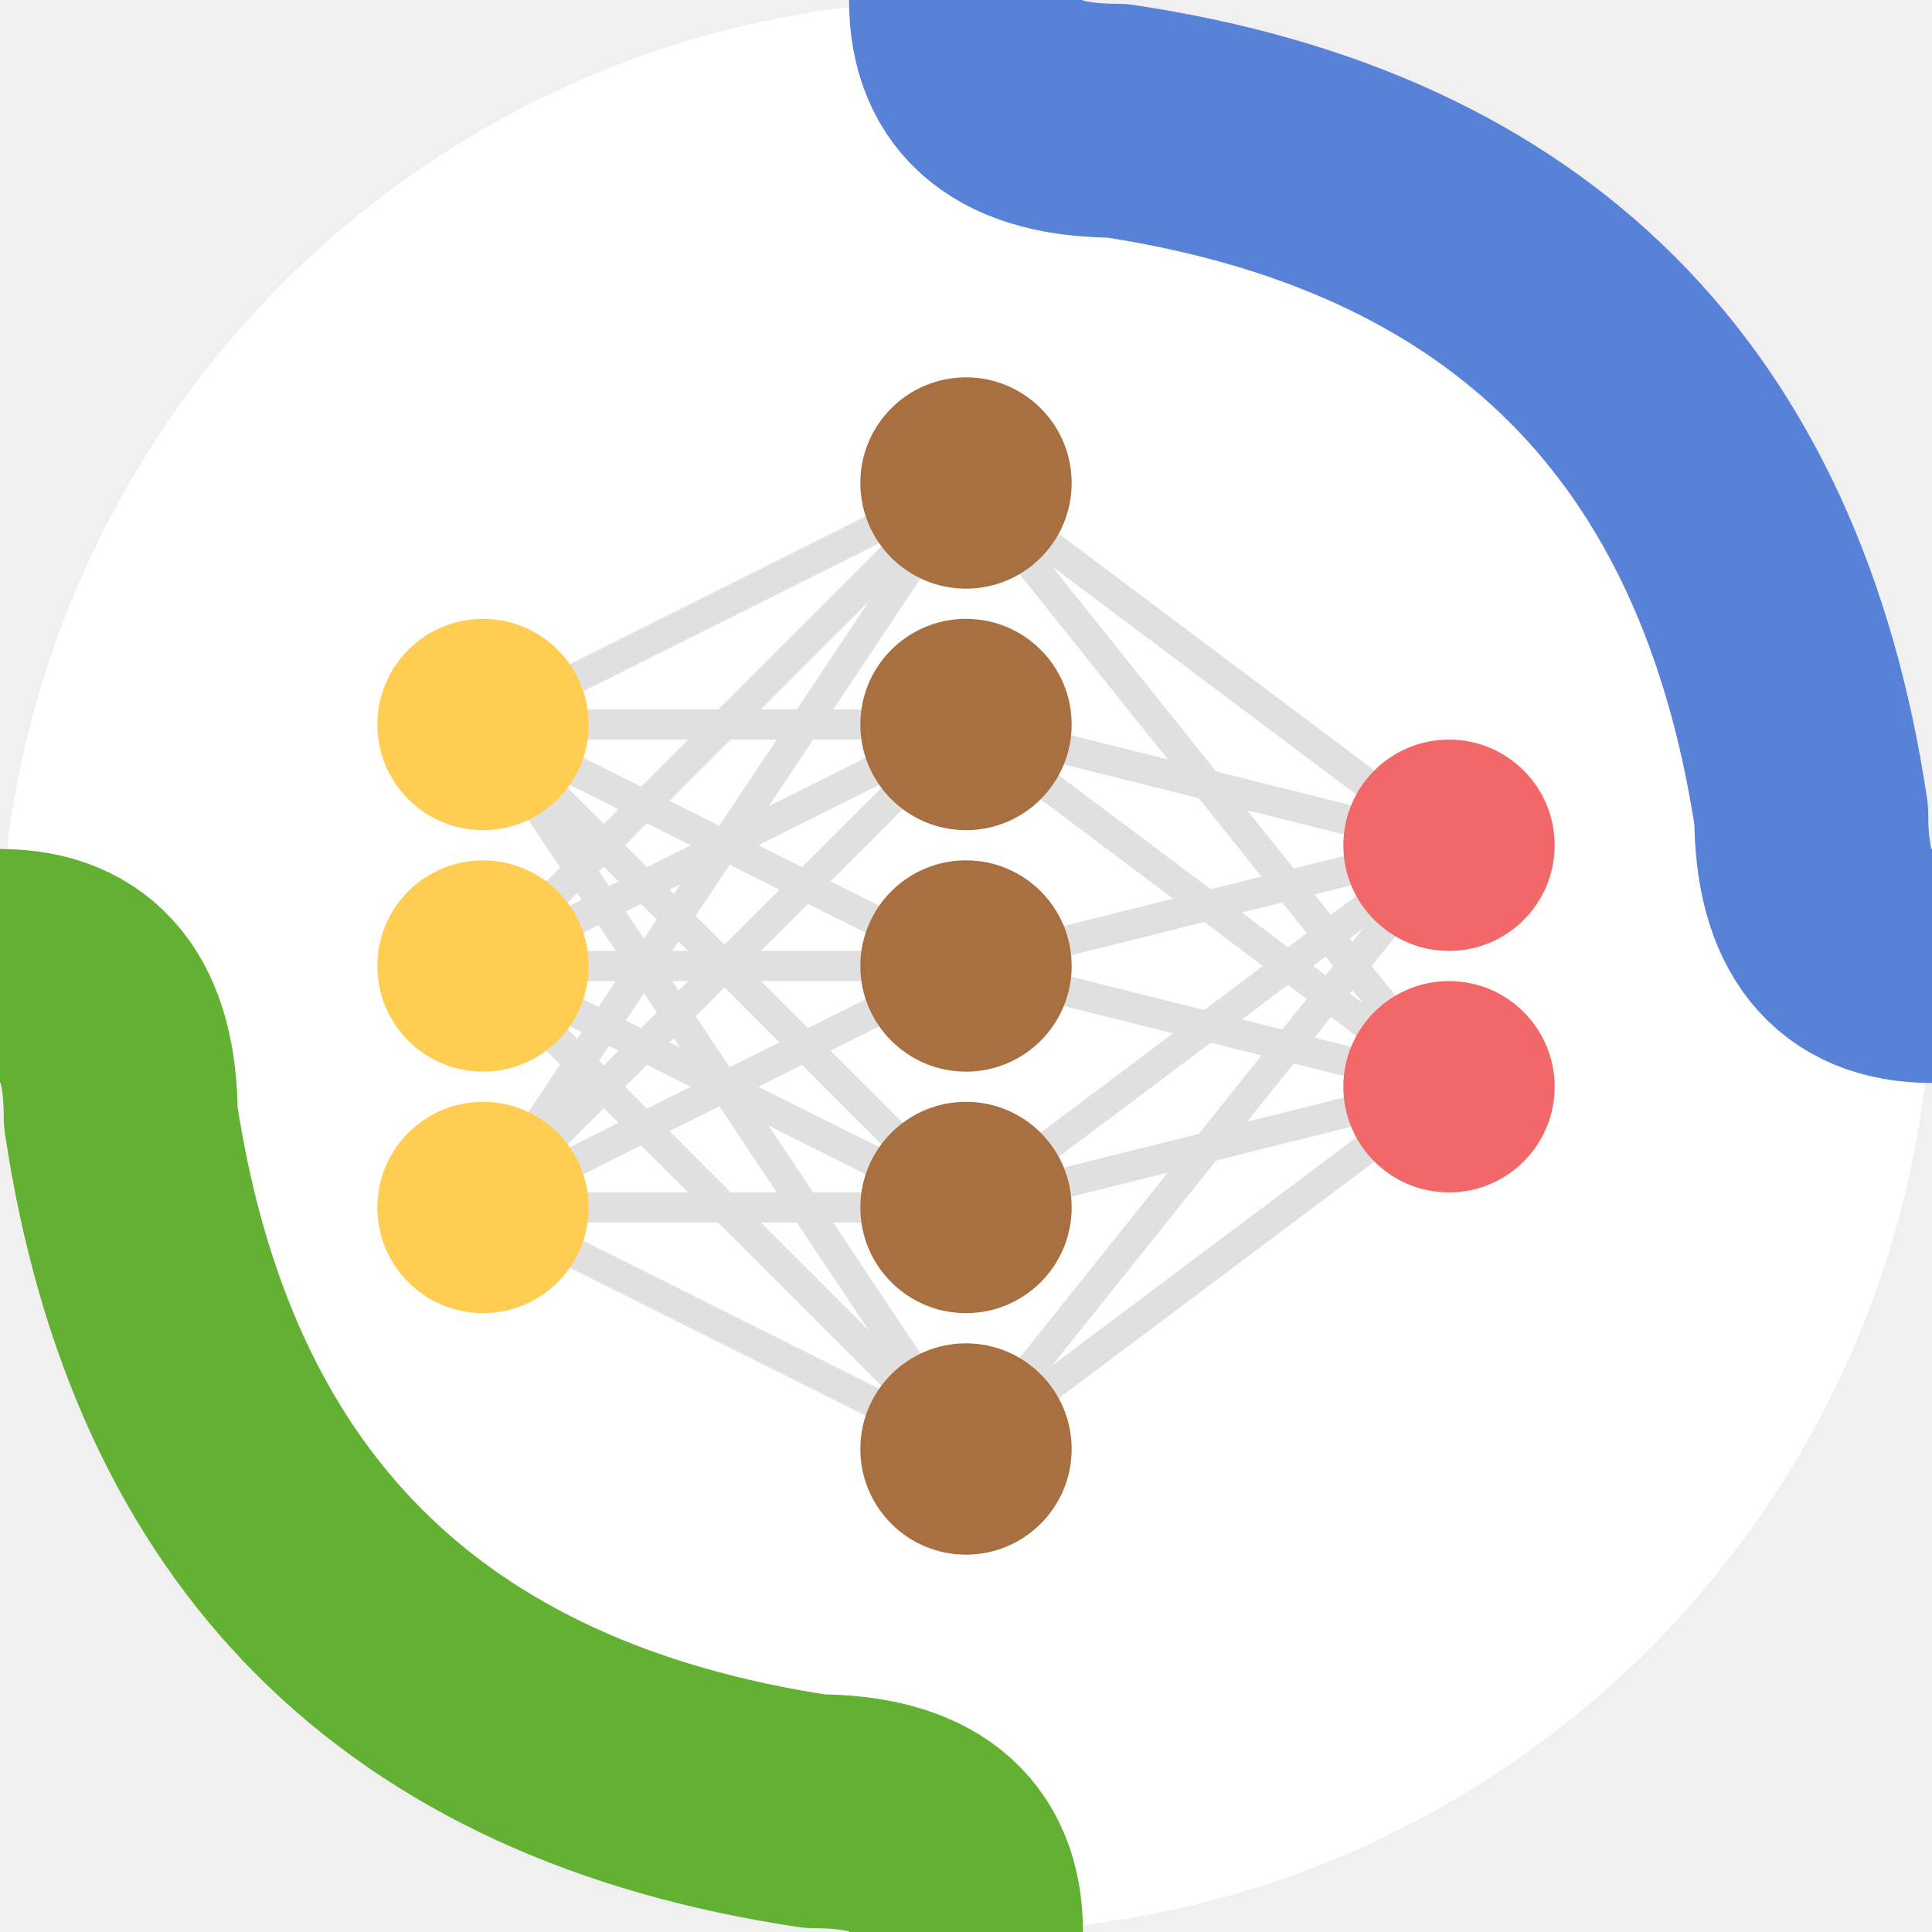
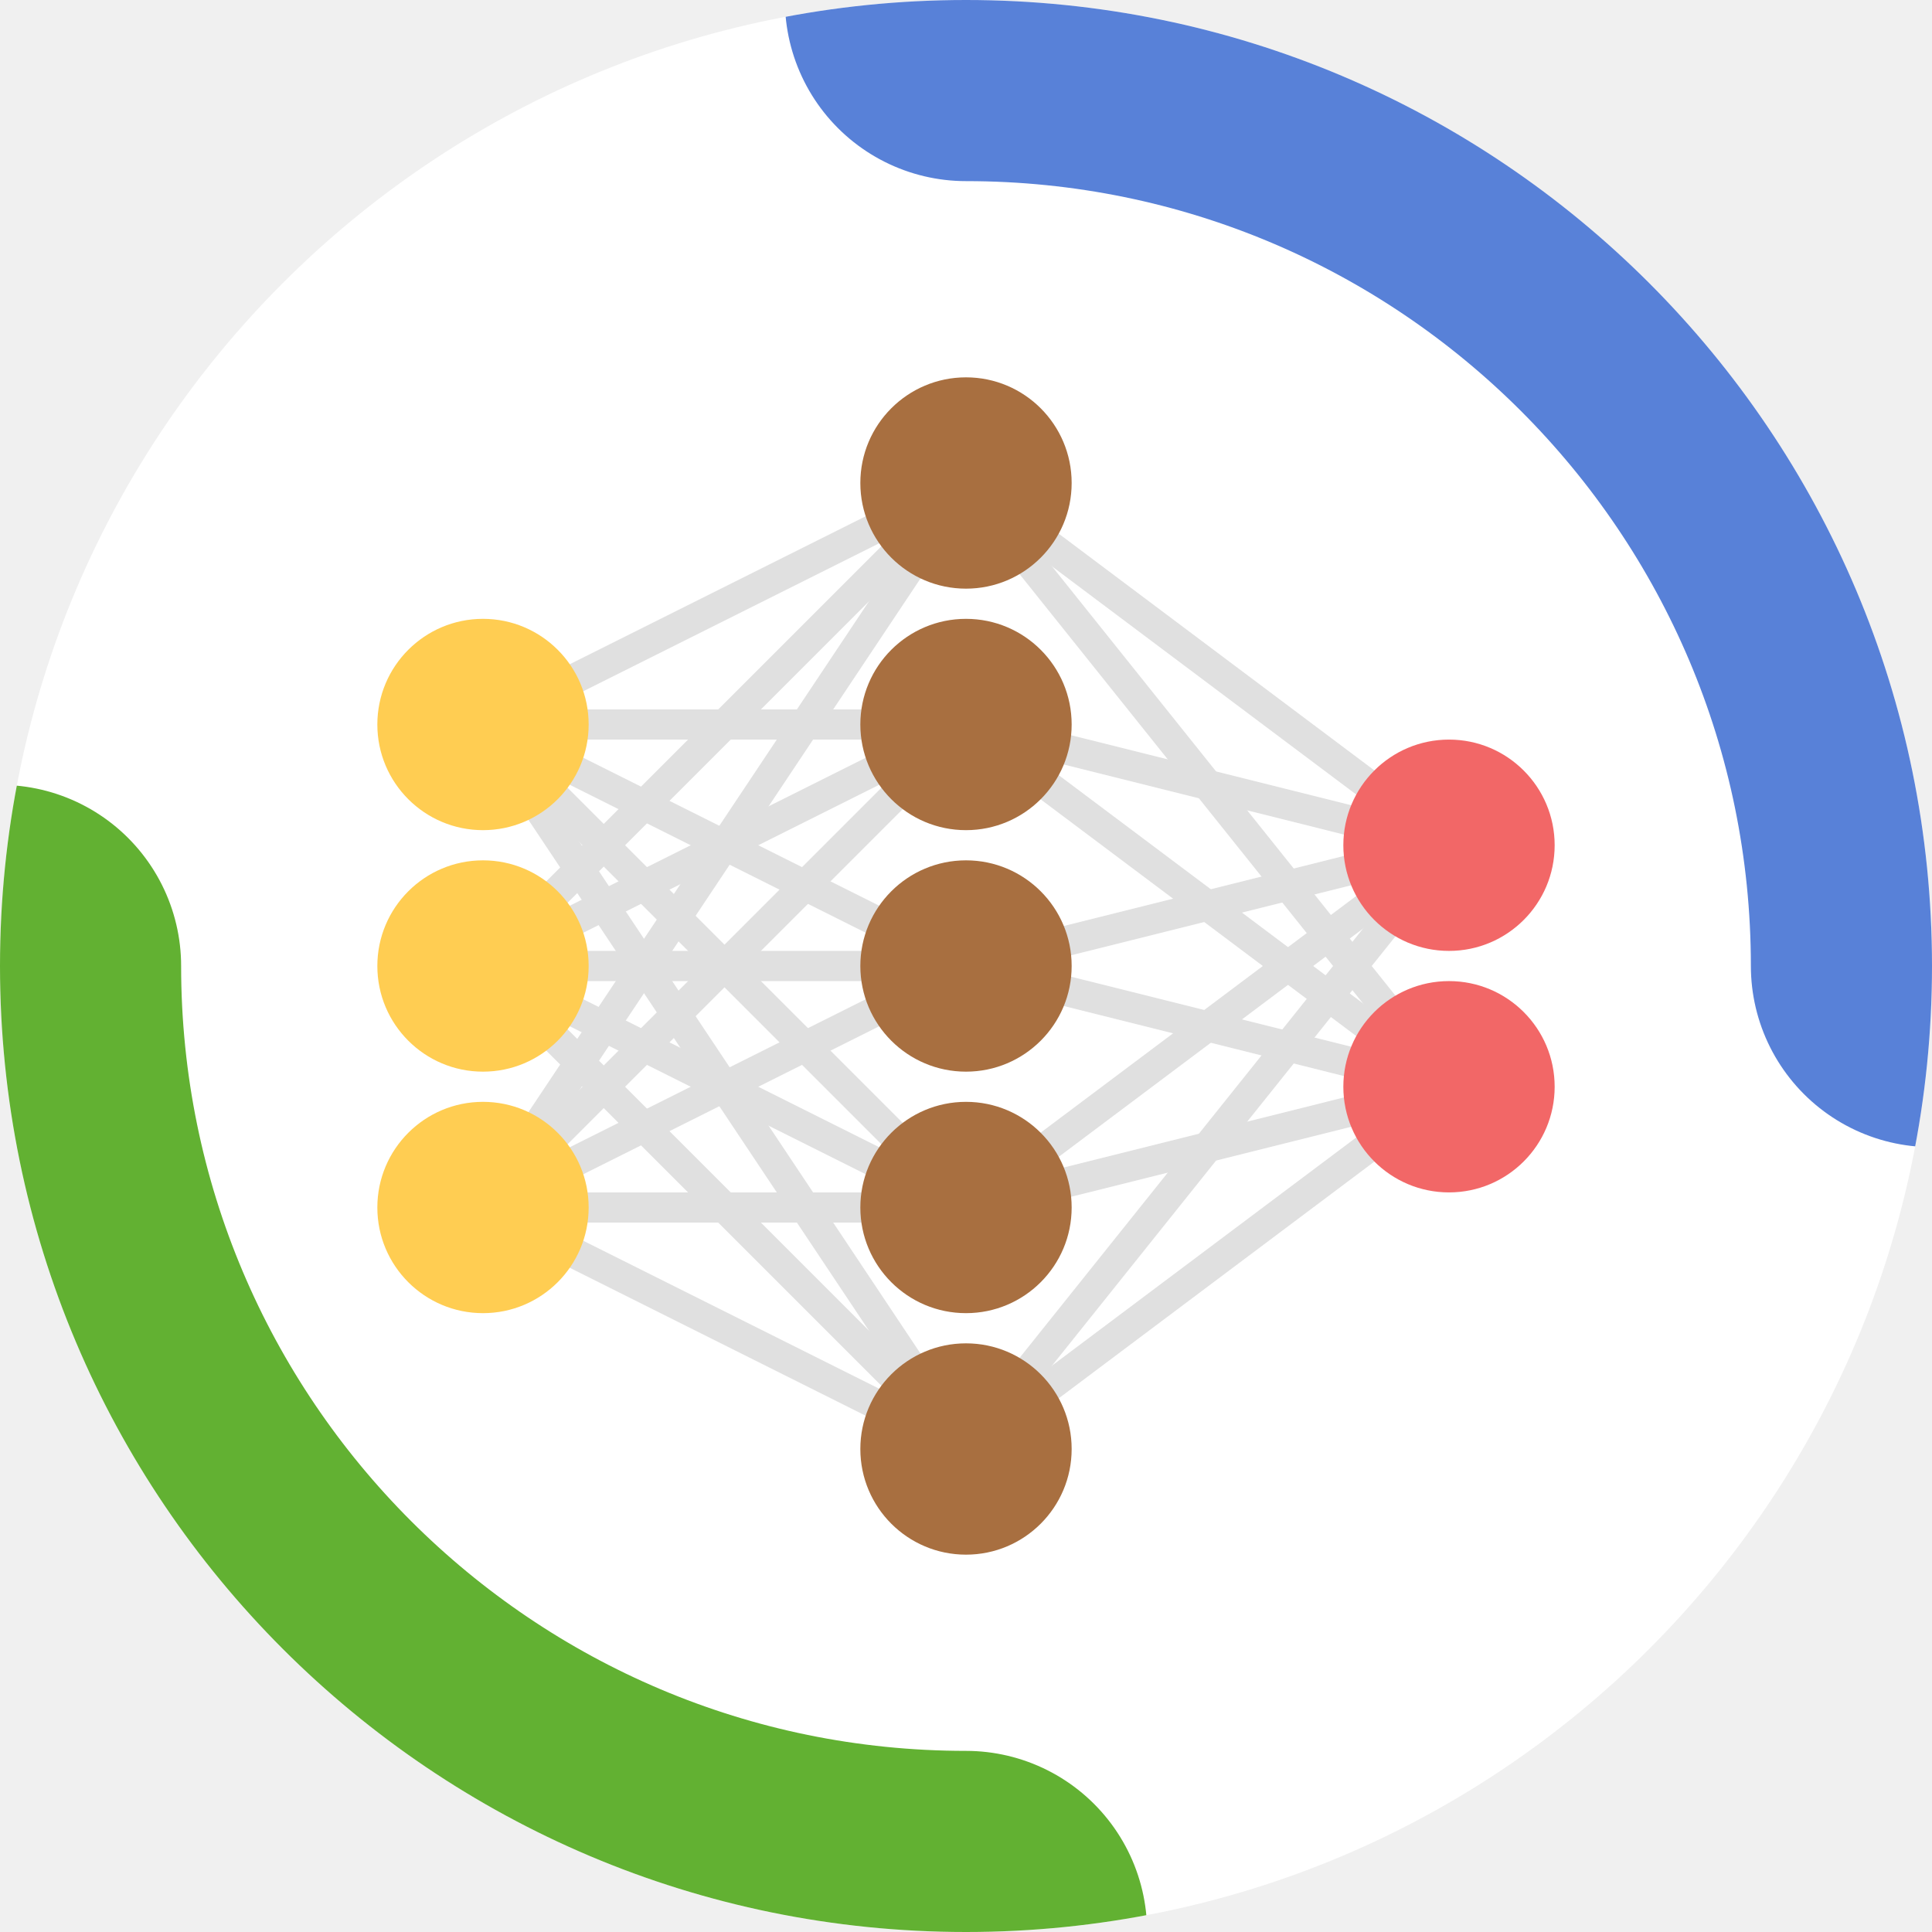
- <svg xmlns="http://www.w3.org/2000/svg" fill="none" height="256" stroke-linecap="round" stroke-linejoin="round" stroke-width="31" viewBox="-128 -128 256 256" width="256">
+ <svg xmlns="http://www.w3.org/2000/svg" fill="none" height="256" stroke-linecap="round" stroke-linejoin="round" stroke-width="24" viewBox="-128 -128 256 256" width="256">
  <circle cx="0" cy="0" fill="#FFFFFF" r="128" stroke="none" />
-   <g stroke-linecap="butt">
-     <path d="M -128,0 Q -112,0 -112,20 -100,100 -20,112 0,112 0,128" stroke="#62B132" />
-     <path d="M 128,0 Q 112,0 112,-20 100,-100 20,-112  0,-112 0,-128" stroke="#5881D8" />
+   <g>
+     <defs>
+       <clipPath id="scicloj-tilted-clip">
+         <circle r="128.0" />
+       </clipPath>
+     </defs>
+     <g clip-path="url(#scicloj-tilted-clip)" fill="none" stroke-linecap="round" stroke-width="48">
+       <path d="M -128.0,0 A 128.0 128.0 0 0 0 0,128.0" stroke="#62B132" />
+       <path d="M 128.0,0 A 128.0 128.0 0 0 0 0,-128.0" stroke="#5881D8" />
+     </g>
  </g>
  <g id="net">
    <g stroke="#E0E0E0" stroke-width="4">
      <g>
        <line x1="-64" x2="0" y1="-32" y2="-64" />
        <line x1="-64" x2="0" y1="-32" y2="-32" />
        <line x1="-64" x2="0" y1="-32" y2="0" />
        <line x1="-64" x2="0" y1="-32" y2="32" />
        <line x1="-64" x2="0" y1="-32" y2="64" />
        <line x1="-64" x2="0" y1="0" y2="-64" />
        <line x1="-64" x2="0" y1="0" y2="-32" />
        <line x1="-64" x2="0" y1="0" y2="0" />
        <line x1="-64" x2="0" y1="0" y2="32" />
        <line x1="-64" x2="0" y1="0" y2="64" />
        <line x1="-64" x2="0" y1="32" y2="-64" />
        <line x1="-64" x2="0" y1="32" y2="-32" />
        <line x1="-64" x2="0" y1="32" y2="0" />
        <line x1="-64" x2="0" y1="32" y2="32" />
        <line x1="-64" x2="0" y1="32" y2="64" />
      </g>
      <g>
        <line x1="0" x2="64" y1="-64" y2="-16" />
        <line x1="0" x2="64" y1="-64" y2="16" />
        <line x1="0" x2="64" y1="-32" y2="-16" />
        <line x1="0" x2="64" y1="-32" y2="16" />
        <line x1="0" x2="64" y1="0" y2="-16" />
        <line x1="0" x2="64" y1="0" y2="16" />
        <line x1="0" x2="64" y1="32" y2="-16" />
        <line x1="0" x2="64" y1="32" y2="16" />
        <line x1="0" x2="64" y1="64" y2="-16" />
        <line x1="0" x2="64" y1="64" y2="16" />
      </g>
    </g>
    <g fill="#FFCD52">
      <circle cx="-64" cy="-32" r="14" />
      <circle cx="-64" cy="0" r="14" />
      <circle cx="-64" cy="32" r="14" />
    </g>
    <g fill="#A86F40">
      <circle cx="0" cy="-64" r="14" />
      <circle cx="0" cy="-32" r="14" />
      <circle cx="0" cy="0" r="14" />
      <circle cx="0" cy="32" r="14" />
      <circle cx="0" cy="64" r="14" />
    </g>
    <g fill="#F26767">
      <circle cx="64" cy="-16" r="14" />
      <circle cx="64" cy="16" r="14" />
    </g>
  </g>
</svg>
